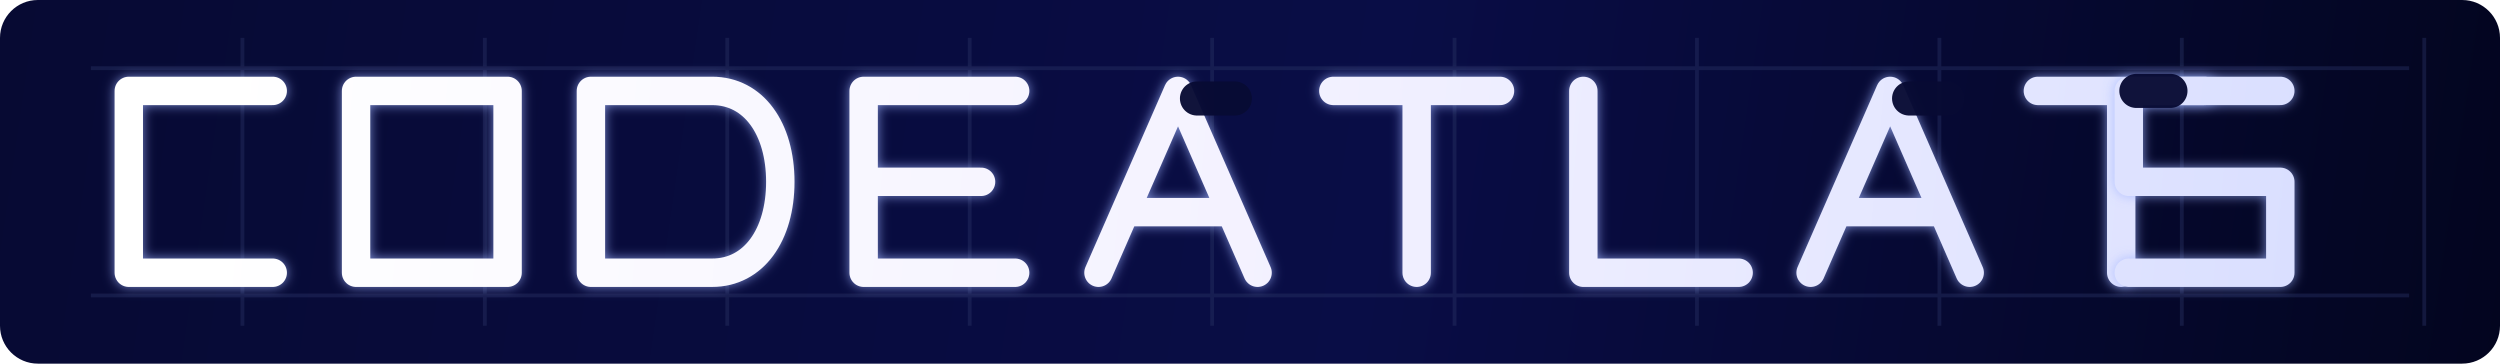
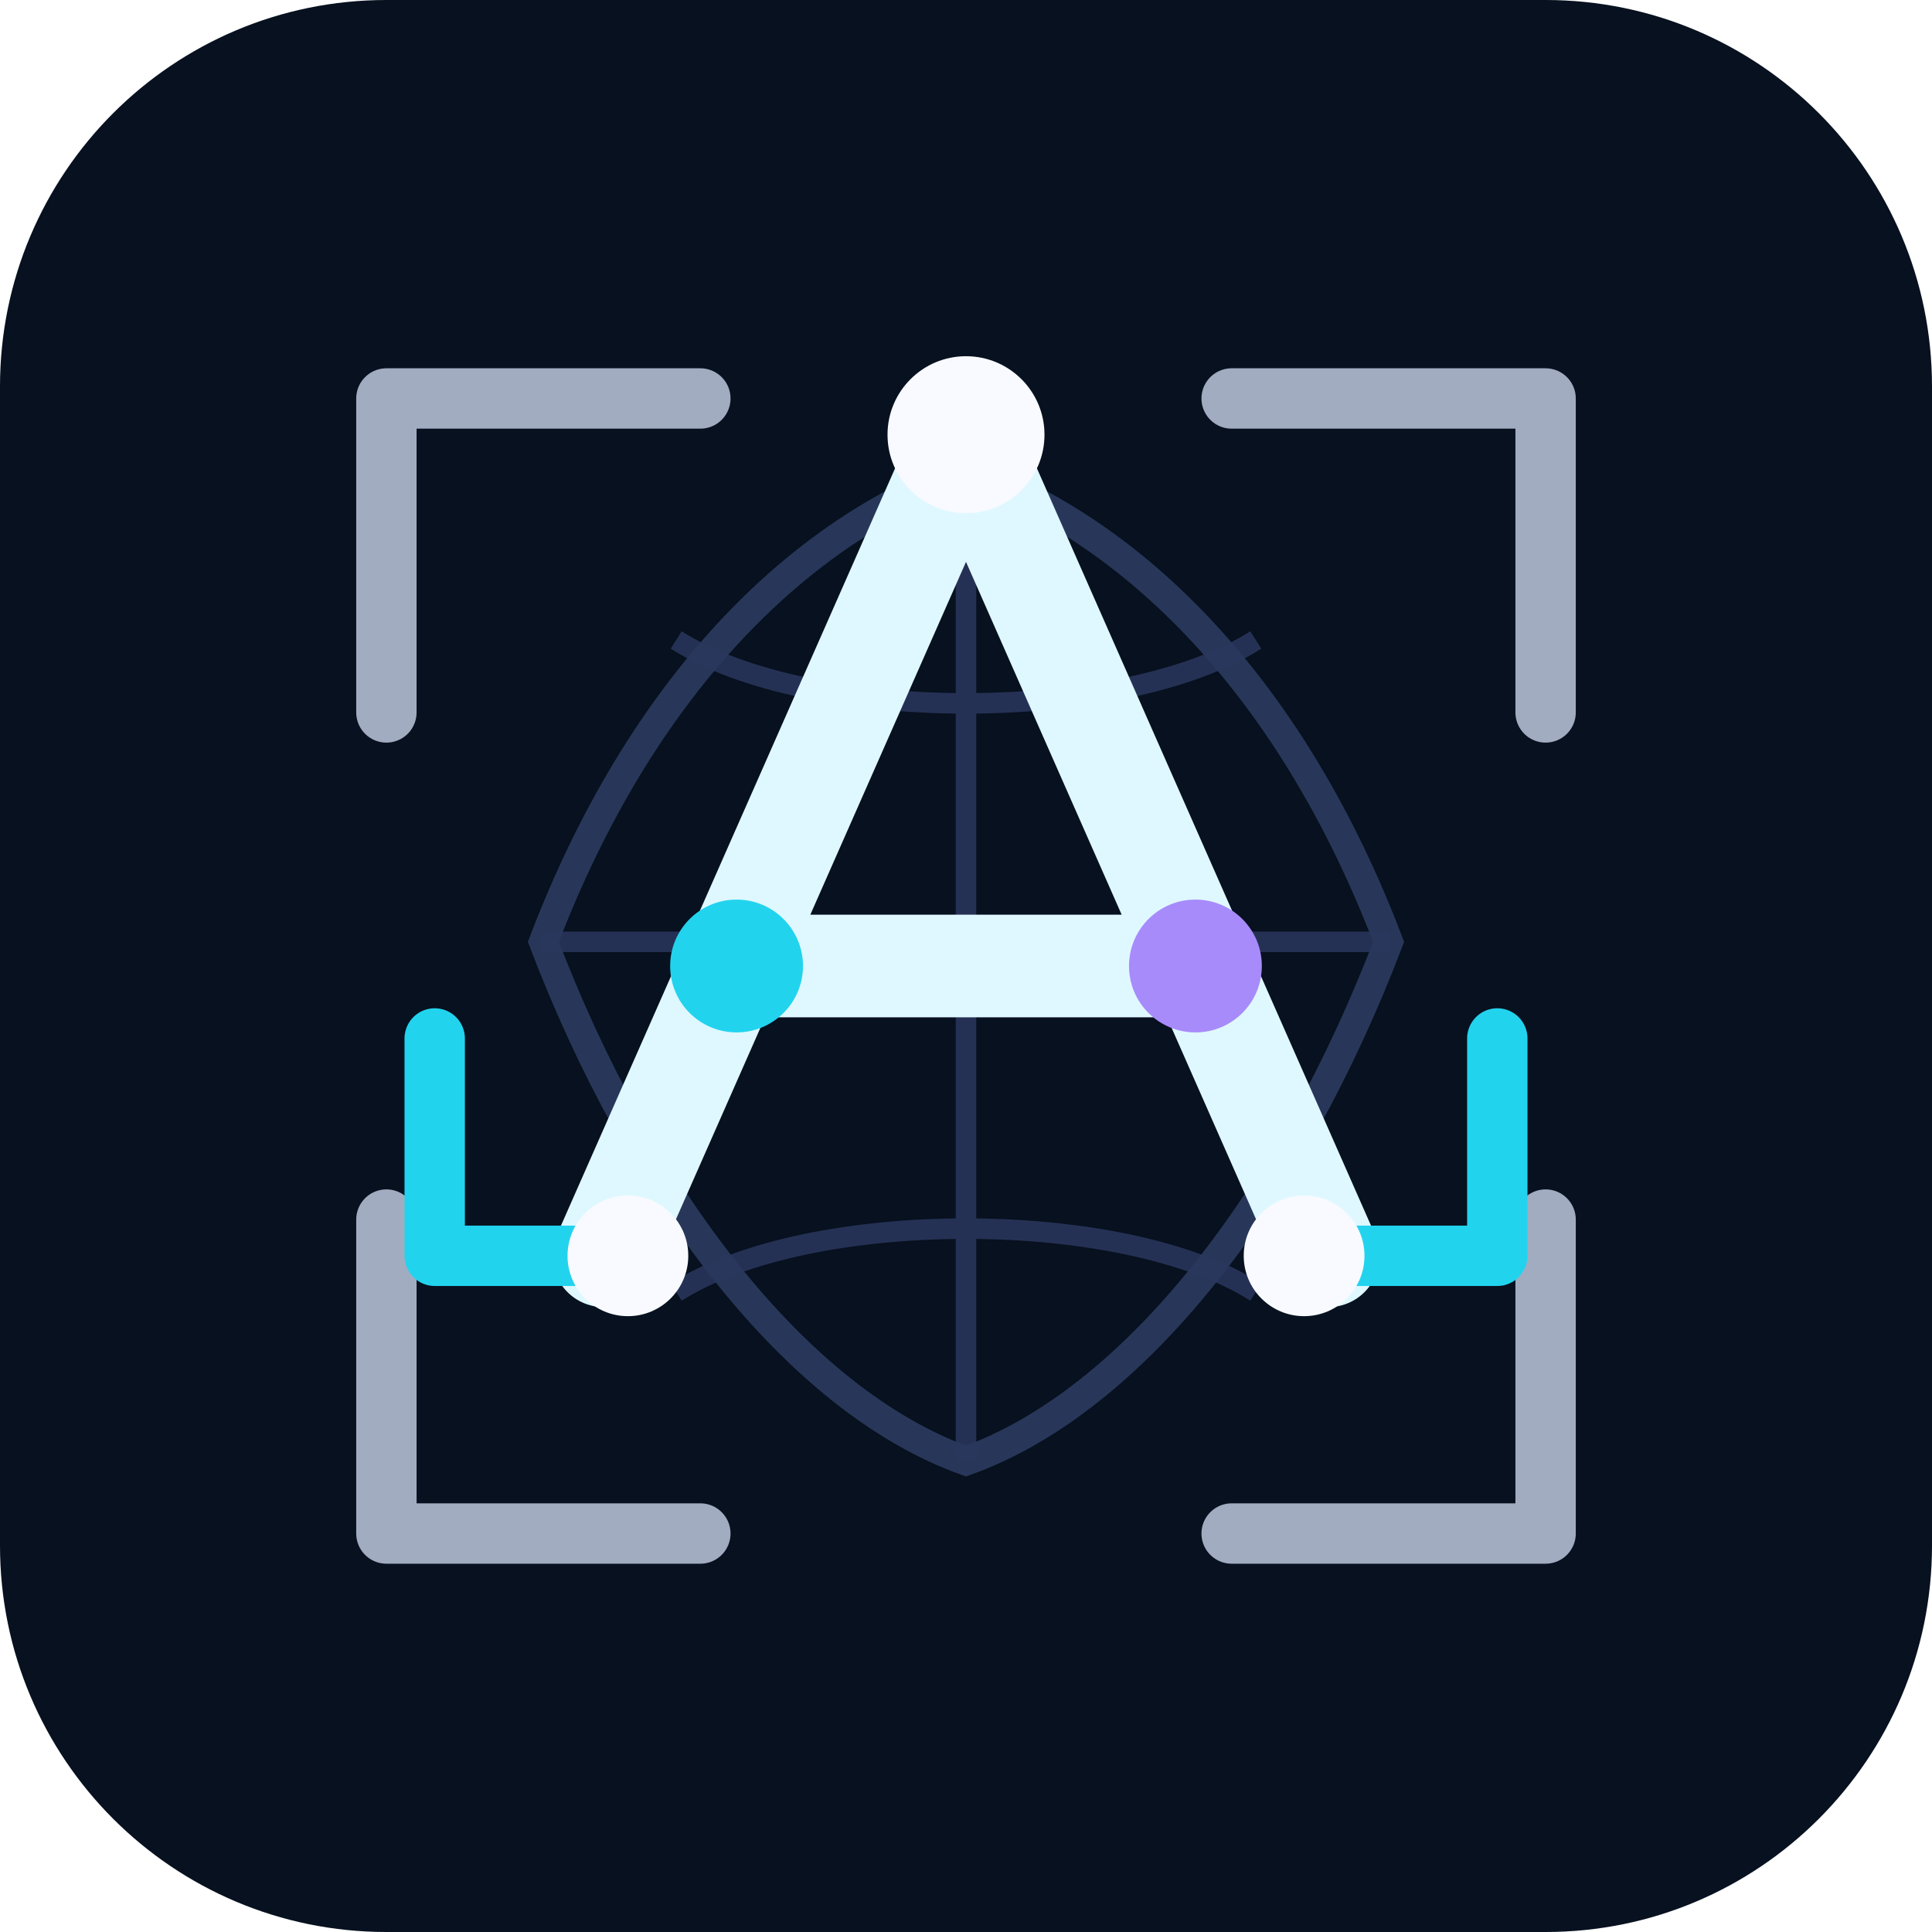
- <svg xmlns="http://www.w3.org/2000/svg" width="660" height="96" viewBox="0 0 660 96" fill="none" role="img" aria-labelledby="title desc">
-   <defs>
-     <linearGradient id="bg" x1="0" y1="0" x2="660" y2="96" gradientUnits="userSpaceOnUse">
-       <stop stop-color="#070A33" />
-       <stop offset="0.55" stop-color="#090D46" />
-       <stop offset="1" stop-color="#03051F" />
-     </linearGradient>
-     <linearGradient id="stroke" x1="26" y1="20" x2="630" y2="76" gradientUnits="userSpaceOnUse">
-       <stop stop-color="#FFFFFF" />
-       <stop offset="0.45" stop-color="#F4F2FF" />
-       <stop offset="1" stop-color="#D7DDFF" />
-     </linearGradient>
-     <filter id="glow" x="-20%" y="-60%" width="140%" height="220%" color-interpolation-filters="sRGB">
-       <feGaussianBlur stdDeviation="1.6" result="blur" />
-       <feColorMatrix in="blur" type="matrix" values="0 0 0 0 0.62 0 0 0 0 0.70 0 0 0 0 1 0 0 0 0.75 0" result="glow" />
-       <feMerge>
-         <feMergeNode in="glow" />
-         <feMergeNode in="SourceGraphic" />
-       </feMerge>
-     </filter>
-     <style>
-       .letter{stroke:url(#stroke);stroke-width:7.5;stroke-linecap:round;stroke-linejoin:round;filter:url(#glow)}
-       .cut{stroke:#070A33;stroke-width:9;stroke-linecap:round;opacity:.96}
-       .grid{stroke:#293163;stroke-width:1;opacity:.42}
-     </style>
-   </defs>
-   <rect width="660" height="96" rx="10" fill="url(#bg)" />
-   <path class="grid" d="M24 18H636M24 78H636M64 10V86M128 10V86M192 10V86M256 10V86M320 10V86M384 10V86M448 10V86M512 10V86M576 10V86M640 10V86" />
-   <g transform="translate(30 0)">
-     <path class="letter" d="M42 24H4V72H42" />
-     <path class="letter" d="M64 24H104V72H64V24Z" />
-     <path class="letter" d="M126 24V72H158C169 72 176 62 176 48C176 34 169 24 158 24H126Z" />
-     <path class="letter" d="M198 24H238M198 48H229M198 72H238M198 24V72" />
-     <path class="letter" d="M260 72L281 24L302 72M269 56H293" />
-     <path class="letter" d="M322 24H366M344 24V72" />
-     <path class="letter" d="M388 24V72H429" />
-     <path class="letter" d="M448 72L469 24L490 72M457 56H481" />
-     <path class="letter" d="M508 24H552M530 24V72" />
-     <path class="letter" d="M592 24H552V48H592V72H552" transform="translate(-20 0)" />
-     <path class="cut" d="M286 26L296 26M474 26L484 26M534 24L543 24" />
-   </g>
+ <svg xmlns="http://www.w3.org/2000/svg" width="160" height="160" viewBox="0 0 160 160" fill="none" role="img" aria-labelledby="title desc">
+   <rect width="160" height="160" rx="32" fill="#07111F" />
+   <path d="M32 33H58M32 33V59M128 33H102M128 33V59M32 127H58M32 127V101M128 127H102M128 127V101" stroke="#DDE7FF" stroke-width="5" stroke-linecap="round" stroke-linejoin="round" opacity="0.72" />
+   <path d="M45 78C53 57 66 44 80 39C94 44 107 57 115 78C107 99 94 116 80 121C66 116 53 99 45 78Z" stroke="#34456F" stroke-width="2.4" opacity="0.72" />
+   <path d="M80 39V121M45 78H115M56 53C67 60 93 60 104 53M56 107C67 100 93 100 104 107" stroke="#2B365E" stroke-width="1.7" opacity="0.84" />
+   <path d="M50 104L80 36L110 104M61 80H99" stroke="#DFF8FF" stroke-width="8.5" stroke-linecap="round" stroke-linejoin="round" />
+   <path d="M52 104H36V86M108 104H124V86" stroke="#22D3EE" stroke-width="5" stroke-linecap="round" stroke-linejoin="round" />
+   <circle cx="80" cy="36" r="6.5" fill="#F8FAFF" />
+   <circle cx="61" cy="80" r="5.5" fill="#22D3EE" />
+   <circle cx="99" cy="80" r="5.5" fill="#A78BFA" />
+   <circle cx="52" cy="104" r="5" fill="#F8FAFF" />
+   <circle cx="108" cy="104" r="5" fill="#F8FAFF" />
</svg>
